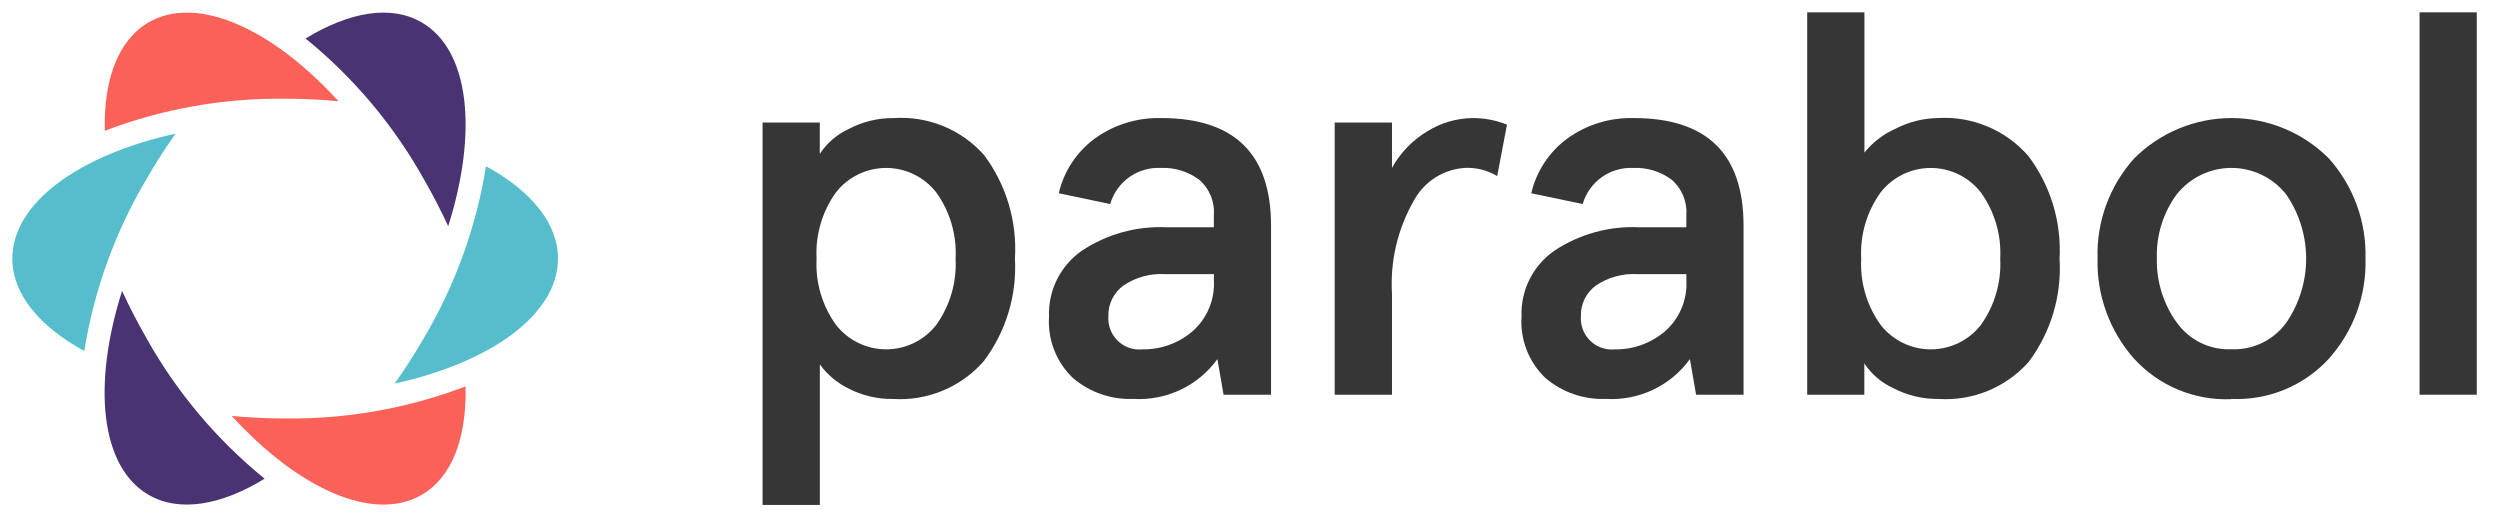
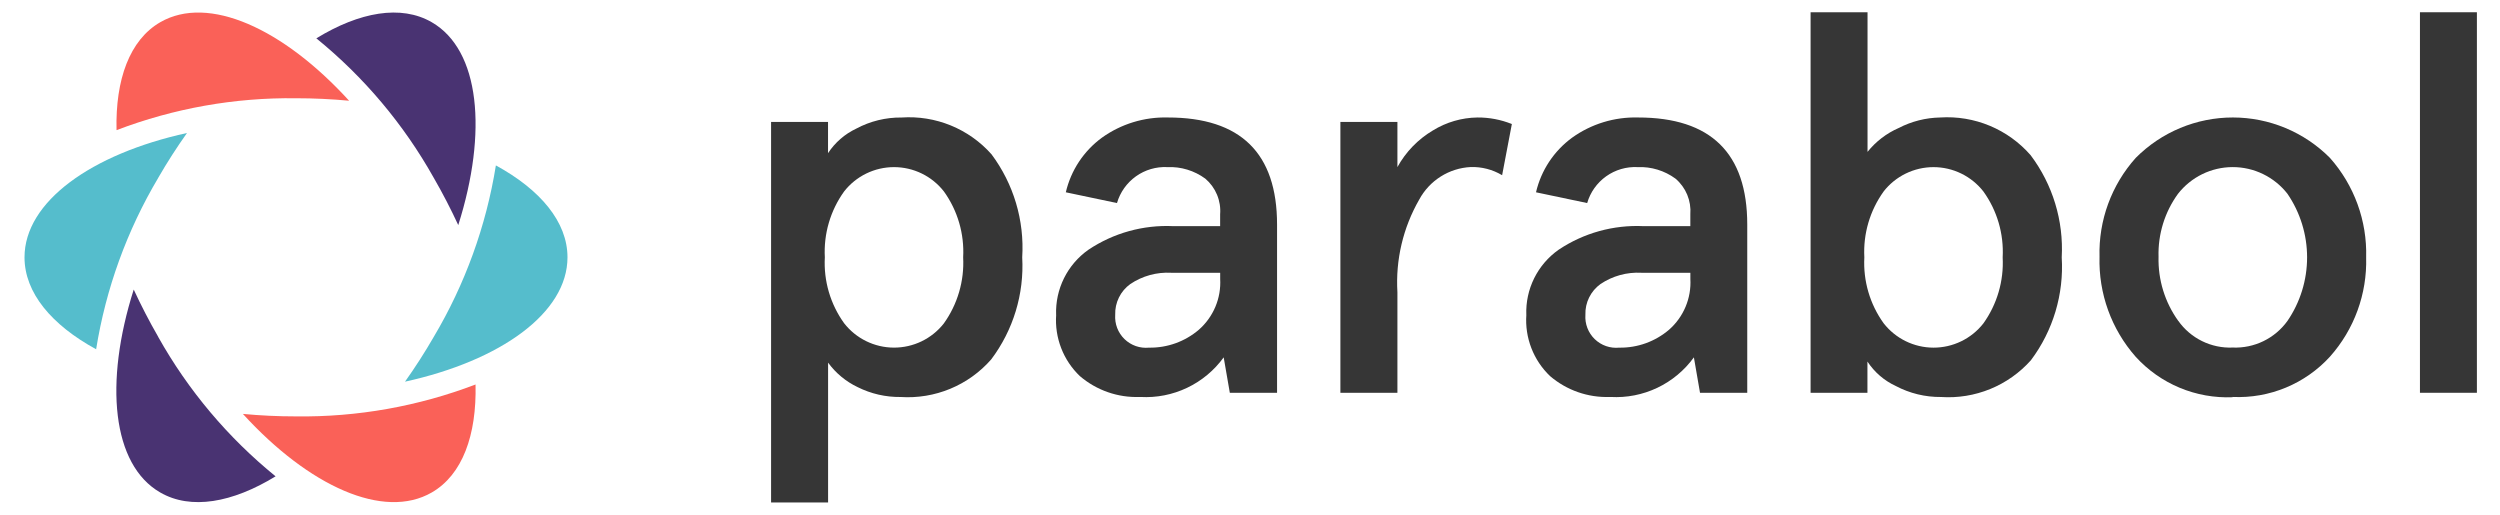
- <svg xmlns="http://www.w3.org/2000/svg" width="203" height="42" viewBox="0 0 203 42" fill="none">
-   <path d="M61.92 41V9.95H66.567V12.499C67.134 11.633 67.929 10.941 68.864 10.499C70.003 9.887 71.279 9.574 72.573 9.589C73.943 9.496 75.316 9.718 76.587 10.238C77.859 10.758 78.994 11.562 79.906 12.589C81.712 15.007 82.6 17.987 82.413 20.999C82.58 23.989 81.681 26.942 79.878 29.333C78.963 30.376 77.821 31.194 76.54 31.725C75.258 32.256 73.872 32.485 72.487 32.395C71.273 32.409 70.074 32.134 68.987 31.591C68.028 31.136 67.198 30.449 66.572 29.591V41H61.92ZM67.879 15.624C66.758 17.184 66.203 19.081 66.306 20.999C66.202 22.918 66.757 24.814 67.879 26.374C68.361 26.993 68.977 27.493 69.681 27.838C70.384 28.183 71.158 28.364 71.941 28.366C72.725 28.368 73.499 28.192 74.205 27.851C74.911 27.509 75.529 27.012 76.014 26.396C77.138 24.828 77.695 22.925 77.594 20.999C77.698 19.081 77.144 17.185 76.024 15.624C75.541 15.005 74.923 14.504 74.218 14.16C73.512 13.816 72.737 13.637 71.952 13.637C71.166 13.637 70.392 13.816 69.686 14.16C68.98 14.504 68.362 15.005 67.879 15.624" fill="#363636" />
-   <path d="M85.179 25.691C85.142 24.657 85.363 23.629 85.823 22.702C86.283 21.775 86.967 20.977 87.813 20.381C89.859 19.011 92.292 18.336 94.751 18.454H98.563V17.491C98.607 16.944 98.52 16.395 98.309 15.888C98.099 15.382 97.771 14.932 97.353 14.577C96.458 13.921 95.367 13.589 94.258 13.636C93.343 13.591 92.439 13.856 91.693 14.388C90.947 14.921 90.402 15.689 90.146 16.569L85.971 15.691C86.388 13.901 87.432 12.321 88.915 11.236C90.482 10.113 92.373 9.534 94.3 9.587C100.239 9.587 103.208 12.499 103.208 18.324V32.05H99.353L98.853 29.16C98.082 30.225 97.055 31.08 95.867 31.645C94.679 32.21 93.368 32.468 92.055 32.393H91.991C90.212 32.456 88.473 31.848 87.119 30.691C86.449 30.052 85.927 29.272 85.593 28.407C85.258 27.543 85.118 26.616 85.183 25.691H85.179ZM90.001 25.691C89.976 26.056 90.031 26.423 90.162 26.765C90.293 27.107 90.498 27.416 90.76 27.671C91.023 27.926 91.339 28.12 91.685 28.241C92.031 28.361 92.399 28.404 92.763 28.368C94.253 28.392 95.7 27.87 96.832 26.901C97.416 26.387 97.876 25.747 98.177 25.029C98.478 24.312 98.611 23.535 98.567 22.758V22.258H94.566C93.385 22.194 92.215 22.517 91.233 23.178C90.838 23.461 90.519 23.838 90.305 24.274C90.09 24.71 89.986 25.192 90.001 25.678" fill="#363636" />
-   <path d="M108.376 32.05V9.95H113.029V13.634C113.71 12.398 114.708 11.367 115.921 10.647C117.016 9.97 118.274 9.604 119.561 9.587C120.523 9.58 121.476 9.762 122.367 10.122L121.573 14.297C120.799 13.834 119.907 13.602 119.005 13.631C118.136 13.675 117.293 13.942 116.558 14.408C115.823 14.873 115.22 15.52 114.808 16.286C113.489 18.579 112.871 21.209 113.029 23.849V32.05H108.376Z" fill="#363636" />
-   <path d="M123.547 25.691C123.509 24.657 123.73 23.629 124.19 22.702C124.65 21.775 125.334 20.977 126.18 20.381C128.227 19.011 130.659 18.336 133.119 18.454H136.931V17.491C136.974 16.944 136.887 16.395 136.677 15.888C136.466 15.382 136.139 14.932 135.721 14.577C134.826 13.921 133.734 13.589 132.626 13.636C131.71 13.591 130.806 13.856 130.06 14.388C129.314 14.921 128.769 15.689 128.514 16.569L124.338 15.691C124.755 13.901 125.8 12.321 127.282 11.236C128.849 10.113 130.74 9.534 132.667 9.587C138.606 9.587 141.576 12.499 141.576 18.324V32.05H137.721L137.221 29.16C136.45 30.225 135.423 31.08 134.235 31.645C133.047 32.21 131.736 32.468 130.422 32.393H130.359C128.579 32.455 126.841 31.848 125.487 30.691C124.816 30.052 124.295 29.272 123.96 28.407C123.625 27.543 123.485 26.616 123.55 25.691H123.547ZM128.369 25.691C128.344 26.056 128.398 26.423 128.53 26.765C128.661 27.107 128.865 27.416 129.128 27.671C129.391 27.926 129.706 28.12 130.052 28.241C130.398 28.361 130.766 28.404 131.13 28.368C132.62 28.392 134.067 27.87 135.199 26.901C135.784 26.387 136.244 25.747 136.544 25.029C136.845 24.312 136.978 23.535 136.934 22.758V22.258H132.934C131.752 22.194 130.582 22.517 129.6 23.178C129.206 23.461 128.887 23.838 128.672 24.274C128.457 24.71 128.353 25.192 128.369 25.678" fill="#363636" />
-   <path d="M146.744 32.051V1H151.391V12.392C152.069 11.546 152.942 10.878 153.935 10.444C154.98 9.903 156.136 9.61 157.313 9.587C158.699 9.498 160.086 9.729 161.368 10.264C162.649 10.798 163.79 11.62 164.702 12.667C166.502 15.06 167.4 18.011 167.237 21.001C167.422 24.008 166.531 26.984 164.723 29.395C163.81 30.42 162.675 31.223 161.404 31.743C160.133 32.263 158.76 32.486 157.39 32.395C156.101 32.407 154.83 32.098 153.691 31.495C152.751 31.06 151.951 30.37 151.383 29.503V32.051H146.744ZM152.703 15.627C151.582 17.187 151.027 19.083 151.13 21.001C151.027 22.919 151.582 24.816 152.703 26.376C153.185 26.994 153.801 27.495 154.505 27.84C155.208 28.185 155.982 28.366 156.765 28.368C157.549 28.37 158.323 28.194 159.029 27.852C159.735 27.511 160.353 27.014 160.838 26.398C161.962 24.83 162.519 22.927 162.418 21.001C162.521 19.082 161.967 17.186 160.847 15.626C160.363 15.007 159.745 14.506 159.04 14.162C158.334 13.817 157.559 13.638 156.774 13.638C155.989 13.638 155.214 13.817 154.508 14.162C153.802 14.506 153.185 15.007 152.701 15.626" fill="#363636" />
-   <path d="M170.321 20.958C170.236 17.988 171.294 15.098 173.276 12.884C174.314 11.839 175.548 11.01 176.908 10.444C178.268 9.878 179.726 9.586 181.199 9.586C182.672 9.586 184.131 9.878 185.491 10.444C186.851 11.01 188.085 11.839 189.123 12.884C191.105 15.115 192.162 18.017 192.078 21C192.163 23.98 191.106 26.879 189.123 29.105C188.123 30.199 186.895 31.061 185.526 31.629C184.157 32.197 182.68 32.457 181.199 32.392C181.196 32.391 181.193 32.391 181.19 32.392C181.187 32.393 181.185 32.395 181.183 32.397C181.18 32.399 181.179 32.402 181.178 32.405C181.177 32.407 181.177 32.411 181.178 32.413C179.7 32.474 178.226 32.211 176.861 31.641C175.496 31.072 174.272 30.21 173.276 29.117C171.291 26.867 170.235 23.948 170.321 20.95V20.958ZM176.744 26.175C177.243 26.882 177.911 27.453 178.687 27.834C179.463 28.216 180.323 28.397 181.188 28.36C182.053 28.396 182.914 28.217 183.693 27.839C184.472 27.461 185.146 26.895 185.653 26.193C186.699 24.664 187.259 22.854 187.259 21.001C187.259 19.147 186.699 17.337 185.653 15.808C185.122 15.13 184.444 14.582 183.67 14.206C182.896 13.829 182.046 13.634 181.185 13.635C180.324 13.636 179.475 13.833 178.702 14.211C177.929 14.59 177.252 15.139 176.722 15.818C175.641 17.308 175.083 19.115 175.137 20.956C175.089 22.827 175.653 24.662 176.744 26.182" fill="#363636" />
-   <path d="M201.115 1H196.468V32.051H201.115V1Z" fill="#363636" />
-   <path d="M23.153 33.978C21.683 33.978 20.232 33.908 18.82 33.775C24.207 39.678 30.309 42.452 34.236 40.184C36.736 38.738 37.902 35.503 37.804 31.375C33.13 33.158 28.161 34.042 23.158 33.978" fill="#FA6158" />
-   <path d="M23.153 8.017C24.625 8.017 26.075 8.087 27.487 8.22C22.106 2.318 16.005 -0.455 12.078 1.812C9.578 3.257 8.411 6.492 8.509 10.62C13.183 8.837 18.152 7.953 23.155 8.017" fill="#FA6158" />
-   <path d="M39.463 13.504C38.67 18.443 36.951 23.188 34.395 27.488C33.656 28.768 32.87 29.988 32.048 31.145C39.853 29.431 45.307 25.534 45.307 20.997C45.307 18.107 43.09 15.476 39.463 13.497" fill="#55BDCC" />
-   <path d="M11.912 14.509C12.65 13.229 13.437 12.009 14.259 10.852C6.452 12.566 1 16.464 1 20.999C1 23.89 3.215 26.521 6.844 28.5C7.636 23.56 9.356 18.815 11.912 14.514" fill="#55BDCC" />
-   <path d="M34.393 14.507C35.128 15.78 35.794 17.072 36.394 18.367C38.807 10.747 38.157 4.08 34.23 1.813C31.73 0.366 28.337 0.971 24.813 3.128C28.696 6.283 31.947 10.144 34.393 14.508" fill="#493372" />
-   <path d="M11.912 27.488C11.177 26.215 10.512 24.923 9.912 23.628C7.492 31.245 8.142 37.916 12.071 40.184C14.571 41.631 17.964 41.026 21.488 38.869C17.604 35.714 14.354 31.853 11.907 27.488" fill="#493372" />
+ <svg xmlns="http://www.w3.org/2000/svg" width="204" height="42" viewBox="0 0 204 42" fill="none">
+   <path d="M62.92 41V9.95H67.567V12.499C68.134 11.633 68.929 10.941 69.864 10.499C71.003 9.887 72.279 9.574 73.573 9.589C74.943 9.496 76.316 9.718 77.587 10.238C78.859 10.758 79.994 11.562 80.906 12.589C82.712 15.007 83.6 17.987 83.413 20.999C83.58 23.989 82.681 26.942 80.878 29.333C79.963 30.376 78.821 31.194 77.54 31.725C76.258 32.256 74.872 32.485 73.487 32.395C72.273 32.409 71.074 32.134 69.987 31.591C69.028 31.136 68.198 30.449 67.572 29.591V41H62.92ZM68.879 15.624C67.758 17.184 67.203 19.081 67.306 20.999C67.202 22.918 67.757 24.814 68.879 26.374C69.361 26.993 69.977 27.493 70.681 27.838C71.384 28.183 72.158 28.364 72.941 28.366C73.725 28.368 74.499 28.192 75.205 27.851C75.911 27.509 76.529 27.012 77.014 26.396C78.138 24.828 78.695 22.925 78.594 20.999C78.698 19.081 78.144 17.185 77.024 15.624C76.541 15.005 75.923 14.504 75.218 14.16C74.512 13.816 73.737 13.637 72.952 13.637C72.166 13.637 71.392 13.816 70.686 14.16C69.98 14.504 69.362 15.005 68.879 15.624" fill="#363636" />
+   <path d="M86.179 25.691C86.142 24.657 86.363 23.629 86.823 22.702C87.283 21.775 87.967 20.977 88.813 20.381C90.859 19.011 93.292 18.336 95.751 18.454H99.563V17.491C99.607 16.944 99.52 16.395 99.309 15.888C99.099 15.382 98.771 14.932 98.353 14.577C97.458 13.921 96.367 13.589 95.258 13.636C94.343 13.591 93.439 13.856 92.693 14.388C91.947 14.921 91.402 15.689 91.146 16.569L86.971 15.691C87.388 13.901 88.432 12.321 89.915 11.236C91.482 10.113 93.373 9.534 95.3 9.587C101.239 9.587 104.208 12.499 104.208 18.324V32.05H100.353L99.853 29.16C99.082 30.225 98.055 31.08 96.867 31.645C95.679 32.21 94.368 32.468 93.055 32.393H92.991C91.212 32.456 89.473 31.848 88.119 30.691C87.449 30.052 86.927 29.272 86.593 28.407C86.258 27.543 86.118 26.616 86.183 25.691H86.179ZM91.001 25.691C90.976 26.056 91.031 26.423 91.162 26.765C91.293 27.107 91.498 27.416 91.76 27.671C92.023 27.926 92.339 28.12 92.685 28.241C93.031 28.361 93.399 28.404 93.763 28.368C95.253 28.392 96.7 27.87 97.832 26.901C98.416 26.387 98.876 25.747 99.177 25.029C99.478 24.312 99.611 23.535 99.567 22.758V22.258H95.566C94.385 22.194 93.215 22.517 92.233 23.178C91.838 23.461 91.519 23.838 91.305 24.274C91.09 24.71 90.986 25.192 91.001 25.678" fill="#363636" />
+   <path d="M109.376 32.05V9.95H114.029V13.634C114.71 12.398 115.708 11.367 116.921 10.647C118.016 9.97 119.274 9.604 120.561 9.587C121.523 9.58 122.476 9.762 123.367 10.122L122.573 14.297C121.799 13.834 120.907 13.602 120.005 13.631C119.136 13.675 118.293 13.942 117.558 14.408C116.823 14.873 116.22 15.52 115.808 16.286C114.489 18.579 113.871 21.209 114.029 23.849V32.05H109.376Z" fill="#363636" />
+   <path d="M124.547 25.691C124.509 24.657 124.73 23.629 125.19 22.702C125.65 21.775 126.334 20.977 127.18 20.381C129.227 19.011 131.659 18.336 134.119 18.454H137.931V17.491C137.974 16.944 137.887 16.395 137.677 15.888C137.466 15.382 137.139 14.932 136.721 14.577C135.826 13.921 134.734 13.589 133.626 13.636C132.71 13.591 131.806 13.856 131.06 14.388C130.314 14.921 129.769 15.689 129.514 16.569L125.338 15.691C125.755 13.901 126.8 12.321 128.282 11.236C129.849 10.113 131.74 9.534 133.667 9.587C139.606 9.587 142.576 12.499 142.576 18.324V32.05H138.721L138.221 29.16C137.45 30.225 136.423 31.08 135.235 31.645C134.047 32.21 132.736 32.468 131.422 32.393H131.359C129.579 32.455 127.841 31.848 126.487 30.691C125.816 30.052 125.295 29.272 124.96 28.407C124.625 27.543 124.485 26.616 124.55 25.691H124.547ZM129.369 25.691C129.344 26.056 129.398 26.423 129.53 26.765C129.661 27.107 129.865 27.416 130.128 27.671C130.391 27.926 130.706 28.12 131.052 28.241C131.398 28.361 131.766 28.404 132.13 28.368C133.62 28.392 135.067 27.87 136.199 26.901C136.784 26.387 137.244 25.747 137.544 25.029C137.845 24.312 137.978 23.535 137.934 22.758V22.258H133.934C132.752 22.194 131.582 22.517 130.6 23.178C130.206 23.461 129.887 23.838 129.672 24.274C129.457 24.71 129.353 25.192 129.369 25.678" fill="#363636" />
+   <path d="M147.744 32.051V1H152.391V12.392C153.069 11.546 153.942 10.878 154.935 10.444C155.98 9.903 157.136 9.61 158.313 9.587C159.699 9.498 161.086 9.729 162.368 10.264C163.649 10.798 164.79 11.62 165.702 12.667C167.502 15.06 168.4 18.011 168.237 21.001C168.422 24.008 167.531 26.984 165.723 29.395C164.81 30.42 163.675 31.223 162.404 31.743C161.133 32.263 159.76 32.486 158.39 32.395C157.101 32.407 155.83 32.098 154.691 31.495C153.751 31.06 152.951 30.37 152.383 29.503V32.051H147.744ZM153.703 15.627C152.582 17.187 152.027 19.083 152.13 21.001C152.027 22.919 152.582 24.816 153.703 26.376C154.185 26.994 154.801 27.495 155.505 27.84C156.208 28.185 156.982 28.366 157.765 28.368C158.549 28.37 159.323 28.194 160.029 27.852C160.735 27.511 161.353 27.014 161.838 26.398C162.962 24.83 163.519 22.927 163.418 21.001C163.521 19.082 162.967 17.186 161.847 15.626C161.363 15.007 160.745 14.506 160.04 14.162C159.334 13.817 158.559 13.638 157.774 13.638C156.989 13.638 156.214 13.817 155.508 14.162C154.802 14.506 154.185 15.007 153.701 15.626" fill="#363636" />
+   <path d="M171.321 20.958C171.236 17.988 172.294 15.098 174.276 12.884C175.314 11.839 176.548 11.01 177.908 10.444C179.268 9.878 180.726 9.586 182.199 9.586C183.672 9.586 185.131 9.878 186.491 10.444C187.851 11.01 189.085 11.839 190.123 12.884C192.105 15.115 193.162 18.017 193.078 21C193.163 23.98 192.106 26.879 190.123 29.105C189.123 30.199 187.895 31.061 186.526 31.629C185.157 32.197 183.68 32.457 182.199 32.392C182.196 32.391 182.193 32.391 182.19 32.392C182.187 32.393 182.185 32.395 182.183 32.397C182.18 32.399 182.179 32.402 182.178 32.405C182.177 32.407 182.177 32.411 182.178 32.413C180.7 32.474 179.226 32.211 177.861 31.641C176.496 31.072 175.272 30.21 174.276 29.117C172.291 26.867 171.235 23.948 171.321 20.95V20.958ZM177.744 26.175C178.243 26.882 178.911 27.453 179.687 27.834C180.463 28.216 181.323 28.397 182.188 28.36C183.053 28.396 183.914 28.217 184.693 27.839C185.472 27.461 186.146 26.895 186.653 26.193C187.699 24.664 188.259 22.854 188.259 21.001C188.259 19.147 187.699 17.337 186.653 15.808C186.122 15.13 185.444 14.582 184.67 14.206C183.896 13.829 183.046 13.634 182.185 13.635C181.324 13.636 180.475 13.833 179.702 14.211C178.929 14.59 178.252 15.139 177.722 15.818C176.641 17.308 176.083 19.115 176.137 20.956C176.089 22.827 176.653 24.662 177.744 26.182" fill="#363636" />
+   <path d="M202.115 1H197.468V32.051H202.115V1Z" fill="#363636" />
+   <path d="M24.153 33.978C22.683 33.978 21.232 33.908 19.82 33.775C25.207 39.678 31.309 42.452 35.236 40.184C37.736 38.738 38.902 35.503 38.804 31.375C34.13 33.158 29.161 34.042 24.158 33.978" fill="#FA6158" />
+   <path d="M24.153 8.017C25.625 8.017 27.075 8.087 28.487 8.22C23.106 2.318 17.005 -0.455 13.078 1.812C10.578 3.257 9.411 6.492 9.509 10.62C14.183 8.837 19.152 7.953 24.155 8.017" fill="#FA6158" />
+   <path d="M40.463 13.504C39.67 18.443 37.951 23.188 35.395 27.488C34.656 28.768 33.87 29.988 33.048 31.145C40.853 29.431 46.307 25.534 46.307 20.997C46.307 18.107 44.09 15.476 40.463 13.497" fill="#55BDCC" />
+   <path d="M12.912 14.509C13.65 13.229 14.437 12.009 15.259 10.852C7.452 12.566 2 16.464 2 20.999C2 23.89 4.215 26.521 7.844 28.5C8.636 23.56 10.356 18.815 12.912 14.514" fill="#55BDCC" />
+   <path d="M35.393 14.507C36.128 15.78 36.794 17.072 37.394 18.367C39.807 10.747 39.157 4.08 35.23 1.813C32.73 0.366 29.337 0.971 25.813 3.128C29.696 6.283 32.947 10.144 35.393 14.508" fill="#493372" />
+   <path d="M12.912 27.488C12.177 26.215 11.512 24.923 10.912 23.628C8.492 31.245 9.142 37.916 13.071 40.184C15.571 41.631 18.964 41.026 22.488 38.869C18.604 35.714 15.354 31.853 12.907 27.488" fill="#493372" />
</svg>
